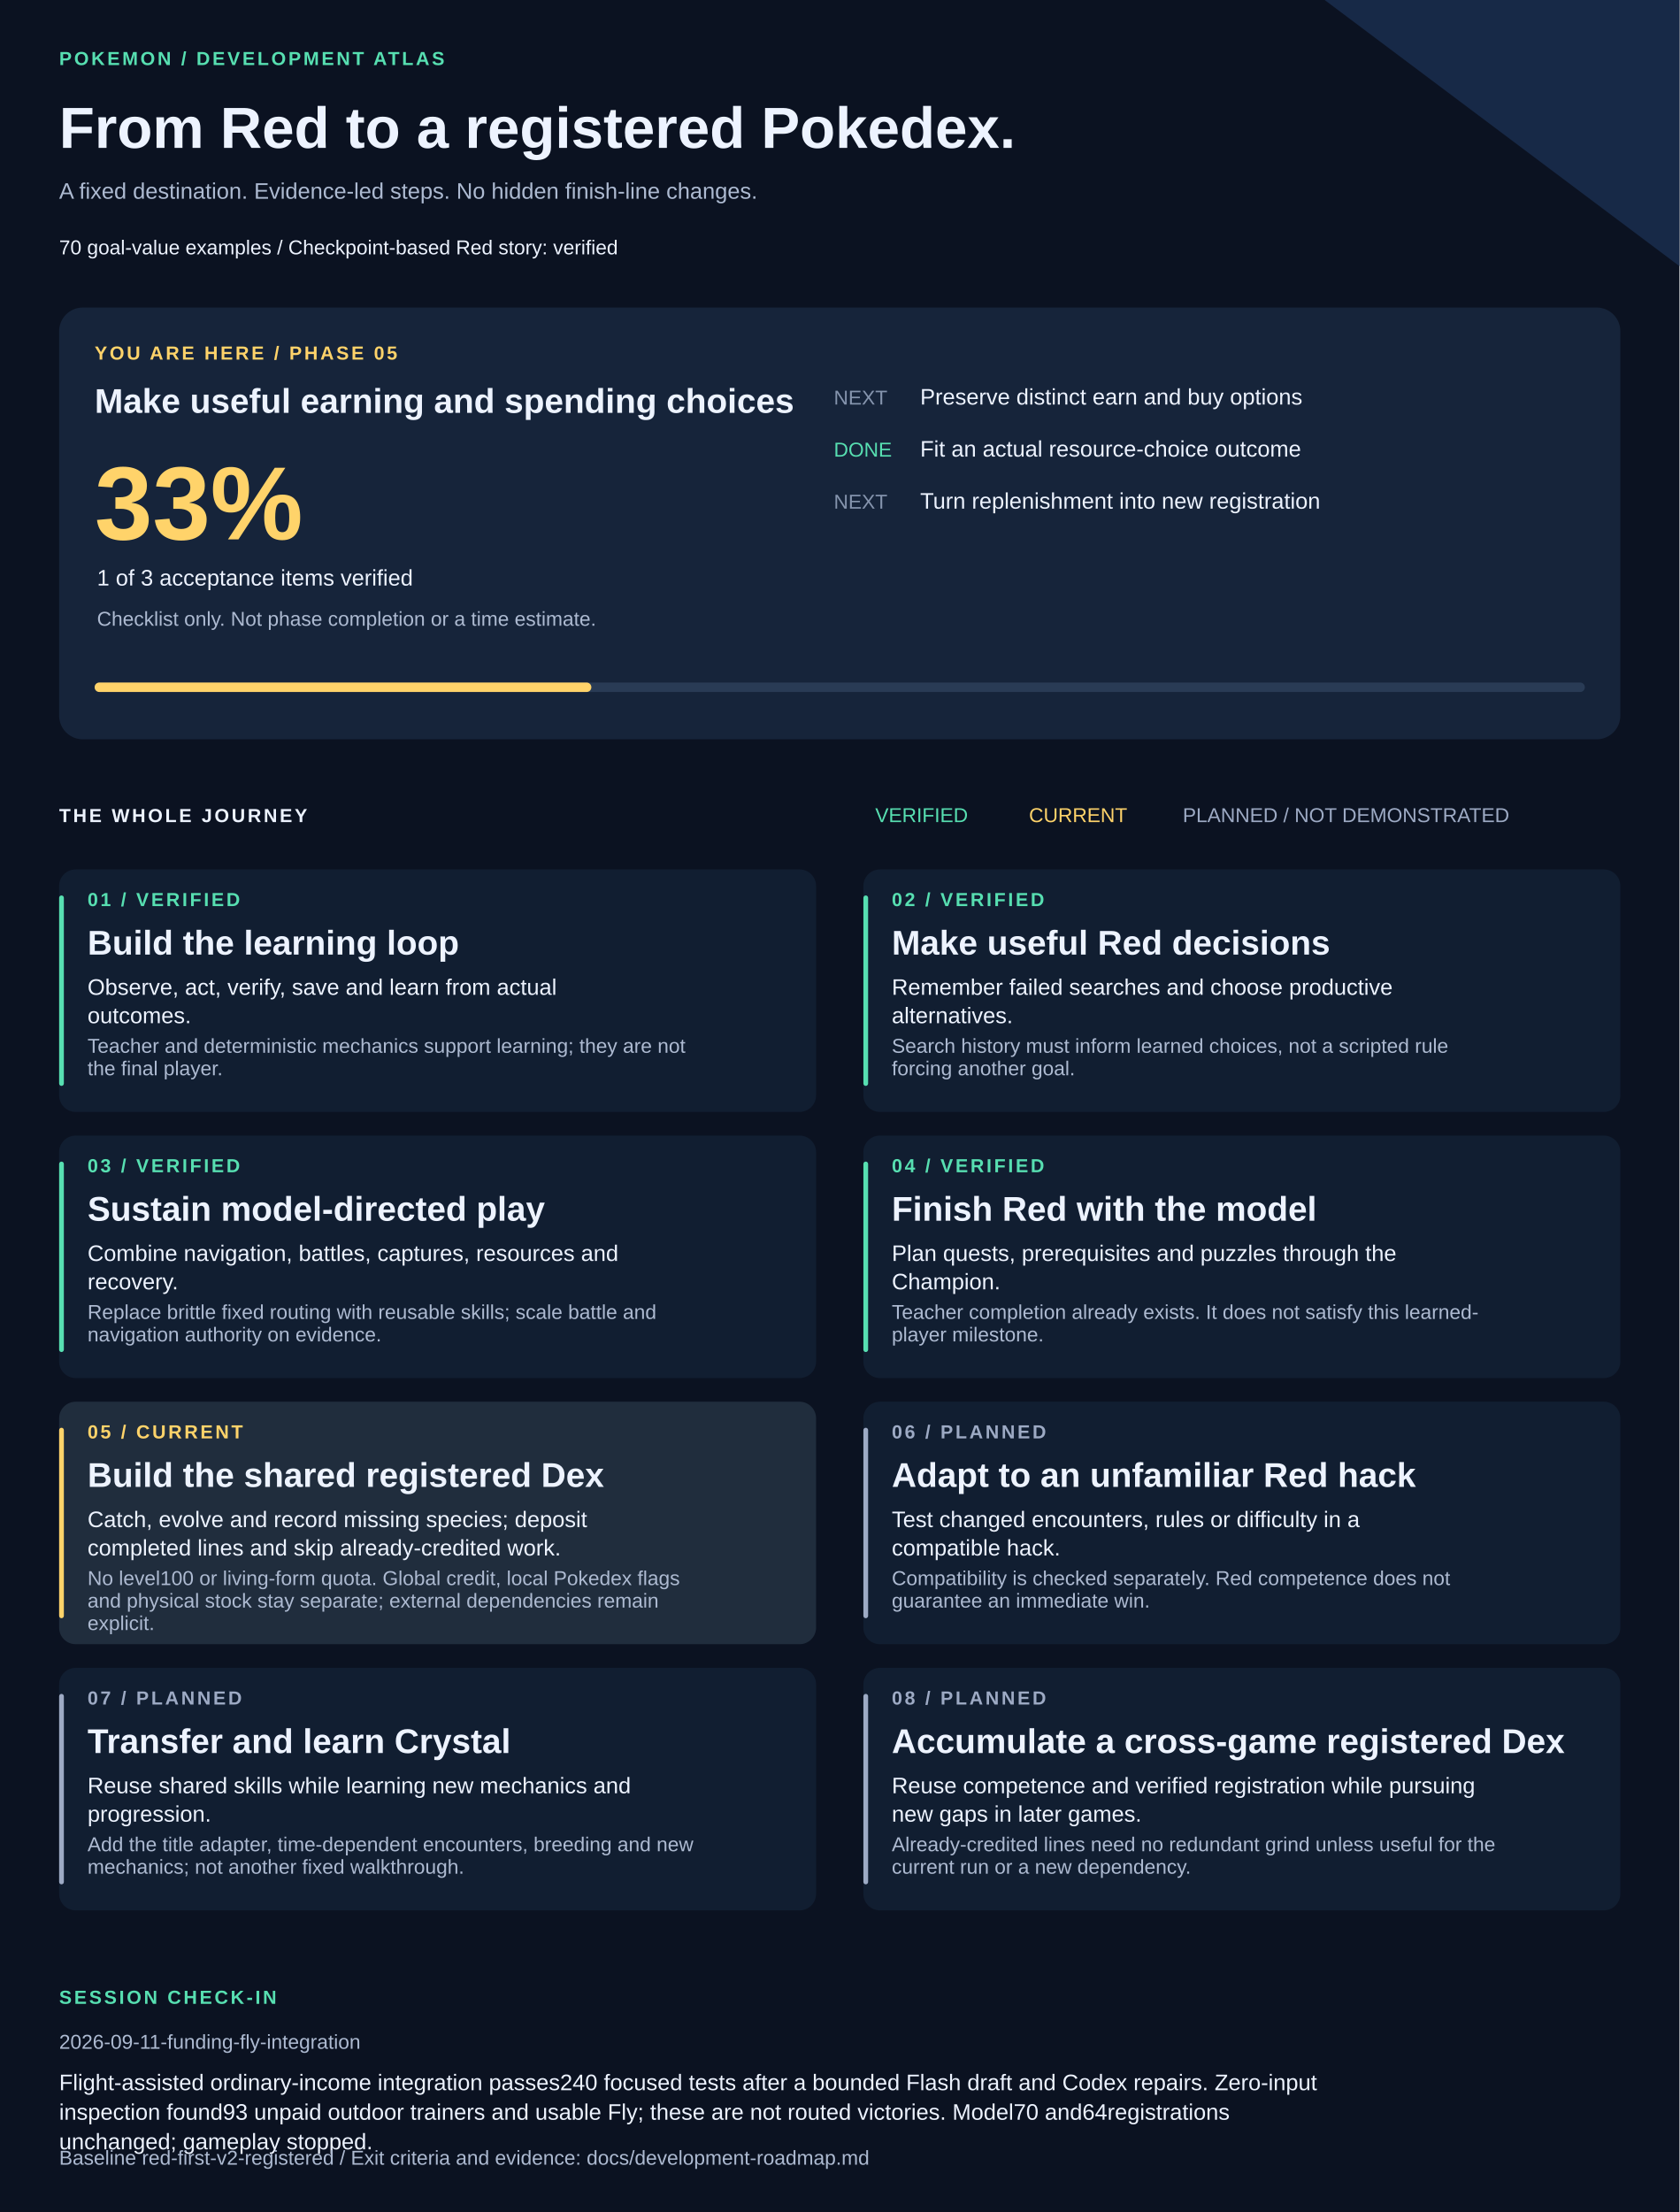
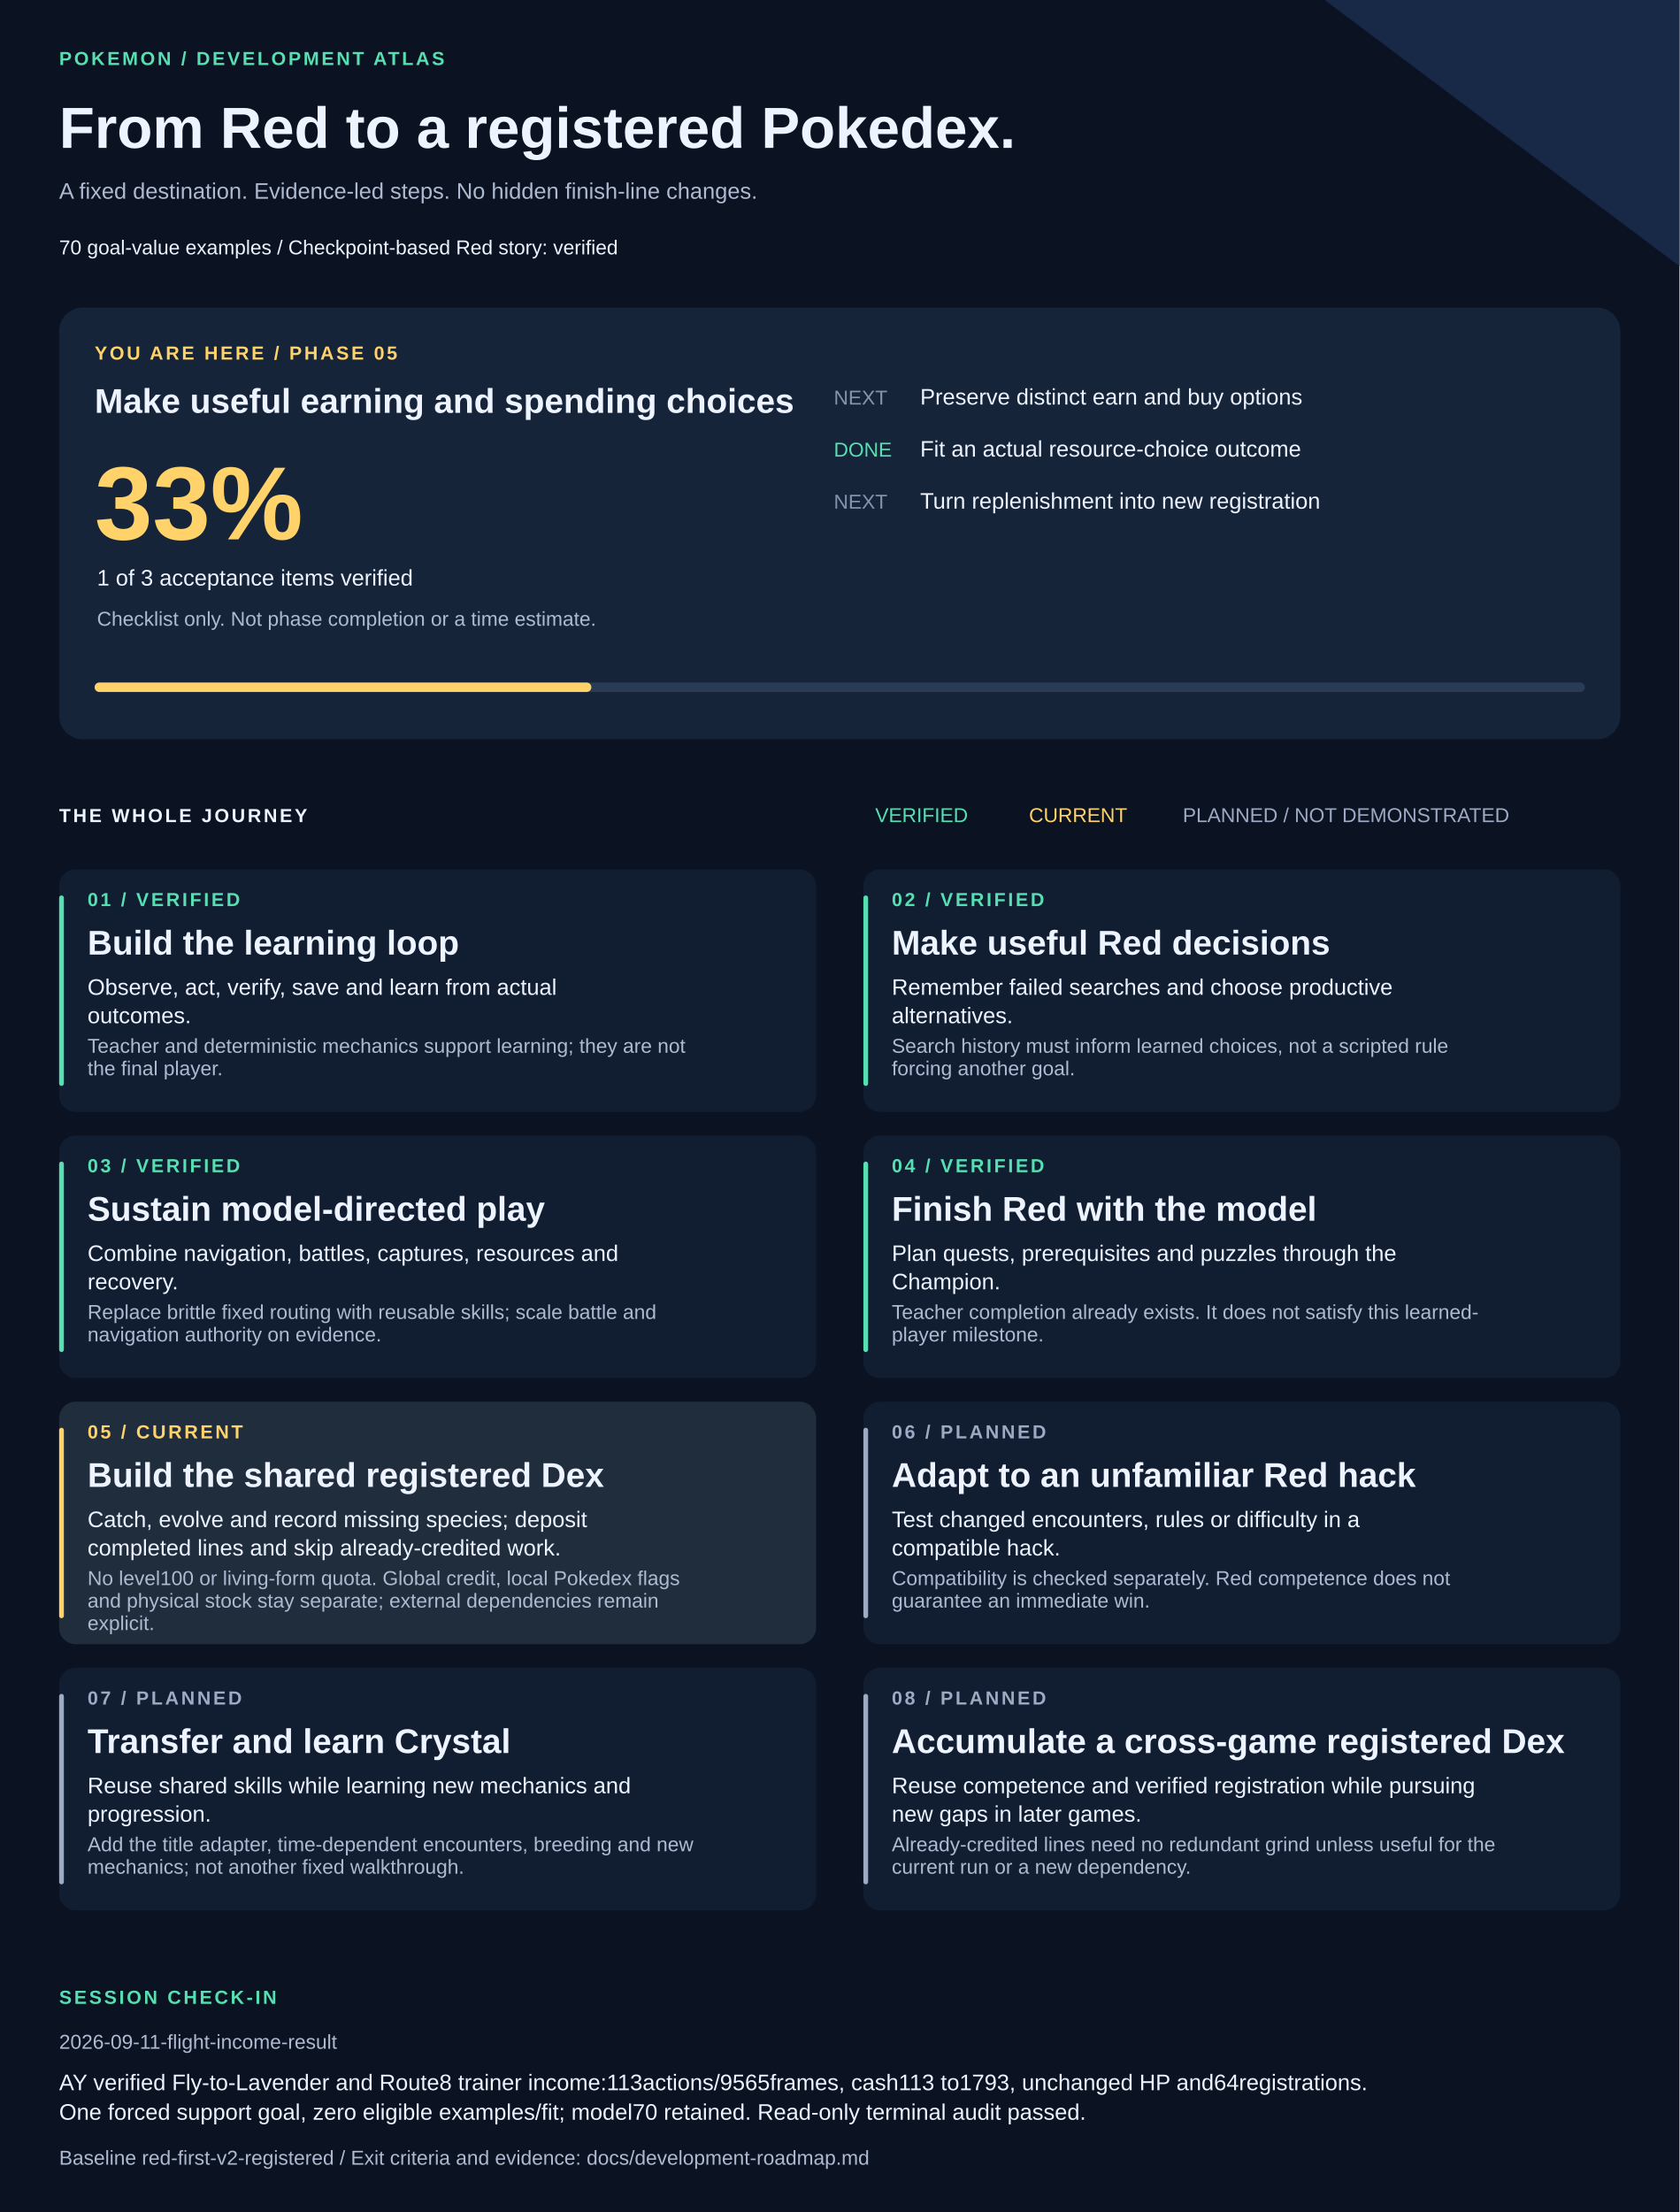
<svg xmlns="http://www.w3.org/2000/svg" width="1420" height="1870" viewBox="0 0 1420 1870" role="img" aria-labelledby="title description">
  <style>text{font-family:Arial,Helvetica,sans-serif;fill:#edf3ff}.muted{fill:#adbad1}.eyebrow{font-size:16px;letter-spacing:2px;font-weight:bold}.heading{font-size:29px;font-weight:bold}.body{font-size:19px}.small{font-size:17px}</style>
  <rect width="1420" height="1870" fill="#0b1221" />
  <path d="M1120 0H1420V225Z" fill="#172947" />
  <text x="50" y="55" class="eyebrow" style="fill:#57dfb1">POKEMON / DEVELOPMENT ATLAS</text>
  <text x="50" y="125" style="font-size:49px;font-weight:bold">From Red to a registered Pokedex.</text>
  <text x="50" y="168" class="body muted">A fixed destination. Evidence-led steps. No hidden finish-line changes.</text>
  <text x="50" y="215" class="small">70 goal-value examples  /  Checkpoint-based Red story: verified</text>
  <rect x="50" y="260" width="1320" height="365" rx="20" fill="#16243a" />
  <text x="80" y="304" class="eyebrow" style="fill:#ffd36a">YOU ARE HERE / PHASE 05</text>
  <text x="80" y="349" class="heading">Make useful earning and spending choices</text>
  <text x="80" y="456" style="font-size:88px;font-weight:bold;fill:#ffd36a">33%</text>
  <text x="82" y="495" class="body">1 of 3 acceptance items verified</text>
  <text x="82" y="529" class="small muted">Checklist only. Not phase completion or a time estimate.</text>
  <text x="705" y="342" class="small" style="fill:#8594ad">NEXT</text>
  <text x="778" y="342" class="body">Preserve distinct earn and buy options</text>
  <text x="705" y="386" class="small" style="fill:#57dfb1">DONE</text>
  <text x="778" y="386" class="body">Fit an actual resource-choice outcome</text>
  <text x="705" y="430" class="small" style="fill:#8594ad">NEXT</text>
  <text x="778" y="430" class="body">Turn replenishment into new registration</text>
  <rect x="80" y="577" width="1260" height="8" rx="4" fill="#293b55" />
  <rect x="80" y="577" width="420" height="8" rx="4" fill="#ffd36a" />
  <text x="50" y="695" class="eyebrow">THE WHOLE JOURNEY</text>
  <text x="740" y="695" class="small" style="fill:#57dfb1">VERIFIED</text>
  <text x="870" y="695" class="small" style="fill:#ffd36a">CURRENT</text>
  <text x="1000" y="695" class="small" style="fill:#9daac4">PLANNED / NOT DEMONSTRATED</text>
  <rect x="50" y="735" width="640" height="205" rx="14" fill="#111e31" />
  <rect x="50" y="757" width="4" height="161" rx="2" fill="#57dfb1" />
  <text x="74" y="766" class="eyebrow" style="fill:#57dfb1">01 / VERIFIED</text>
  <text x="74" y="807" class="heading">Build the learning loop</text>
  <text x="74" y="841" class="body">Observe, act, verify, save and learn from actual</text>
  <text x="74" y="865" class="body">outcomes.</text>
  <text x="74" y="890" class="small muted">Teacher and deterministic mechanics support learning; they are not</text>
  <text x="74" y="909" class="small muted">the final player.</text>
  <rect x="730" y="735" width="640" height="205" rx="14" fill="#111e31" />
  <rect x="730" y="757" width="4" height="161" rx="2" fill="#57dfb1" />
  <text x="754" y="766" class="eyebrow" style="fill:#57dfb1">02 / VERIFIED</text>
  <text x="754" y="807" class="heading">Make useful Red decisions</text>
  <text x="754" y="841" class="body">Remember failed searches and choose productive</text>
  <text x="754" y="865" class="body">alternatives.</text>
  <text x="754" y="890" class="small muted">Search history must inform learned choices, not a scripted rule</text>
  <text x="754" y="909" class="small muted">forcing another goal.</text>
  <rect x="50" y="960" width="640" height="205" rx="14" fill="#111e31" />
  <rect x="50" y="982" width="4" height="161" rx="2" fill="#57dfb1" />
  <text x="74" y="991" class="eyebrow" style="fill:#57dfb1">03 / VERIFIED</text>
  <text x="74" y="1032" class="heading">Sustain model-directed play</text>
  <text x="74" y="1066" class="body">Combine navigation, battles, captures, resources and</text>
  <text x="74" y="1090" class="body">recovery.</text>
  <text x="74" y="1115" class="small muted">Replace brittle fixed routing with reusable skills; scale battle and</text>
  <text x="74" y="1134" class="small muted">navigation authority on evidence.</text>
  <rect x="730" y="960" width="640" height="205" rx="14" fill="#111e31" />
  <rect x="730" y="982" width="4" height="161" rx="2" fill="#57dfb1" />
  <text x="754" y="991" class="eyebrow" style="fill:#57dfb1">04 / VERIFIED</text>
  <text x="754" y="1032" class="heading">Finish Red with the model</text>
  <text x="754" y="1066" class="body">Plan quests, prerequisites and puzzles through the</text>
  <text x="754" y="1090" class="body">Champion.</text>
  <text x="754" y="1115" class="small muted">Teacher completion already exists. It does not satisfy this learned-</text>
  <text x="754" y="1134" class="small muted">player milestone.</text>
  <rect x="50" y="1185" width="640" height="205" rx="14" fill="#202d3d" />
  <rect x="50" y="1207" width="4" height="161" rx="2" fill="#ffd36a" />
  <text x="74" y="1216" class="eyebrow" style="fill:#ffd36a">05 / CURRENT</text>
  <text x="74" y="1257" class="heading">Build the shared registered Dex</text>
  <text x="74" y="1291" class="body">Catch, evolve and record missing species; deposit</text>
  <text x="74" y="1315" class="body">completed lines and skip already-credited work.</text>
  <text x="74" y="1340" class="small muted">No level100 or living-form quota. Global credit, local Pokedex flags</text>
  <text x="74" y="1359" class="small muted">and physical stock stay separate; external dependencies remain</text>
  <text x="74" y="1378" class="small muted">explicit.</text>
  <rect x="730" y="1185" width="640" height="205" rx="14" fill="#111e31" />
  <rect x="730" y="1207" width="4" height="161" rx="2" fill="#9daac4" />
  <text x="754" y="1216" class="eyebrow" style="fill:#9daac4">06 / PLANNED</text>
  <text x="754" y="1257" class="heading">Adapt to an unfamiliar Red hack</text>
  <text x="754" y="1291" class="body">Test changed encounters, rules or difficulty in a</text>
  <text x="754" y="1315" class="body">compatible hack.</text>
  <text x="754" y="1340" class="small muted">Compatibility is checked separately. Red competence does not</text>
  <text x="754" y="1359" class="small muted">guarantee an immediate win.</text>
  <rect x="50" y="1410" width="640" height="205" rx="14" fill="#111e31" />
  <rect x="50" y="1432" width="4" height="161" rx="2" fill="#9daac4" />
  <text x="74" y="1441" class="eyebrow" style="fill:#9daac4">07 / PLANNED</text>
  <text x="74" y="1482" class="heading">Transfer and learn Crystal</text>
  <text x="74" y="1516" class="body">Reuse shared skills while learning new mechanics and</text>
  <text x="74" y="1540" class="body">progression.</text>
  <text x="74" y="1565" class="small muted">Add the title adapter, time-dependent encounters, breeding and new</text>
  <text x="74" y="1584" class="small muted">mechanics; not another fixed walkthrough.</text>
  <rect x="730" y="1410" width="640" height="205" rx="14" fill="#111e31" />
  <rect x="730" y="1432" width="4" height="161" rx="2" fill="#9daac4" />
  <text x="754" y="1441" class="eyebrow" style="fill:#9daac4">08 / PLANNED</text>
  <text x="754" y="1482" class="heading">Accumulate a cross-game registered Dex</text>
  <text x="754" y="1516" class="body">Reuse competence and verified registration while pursuing</text>
  <text x="754" y="1540" class="body">new gaps in later games.</text>
  <text x="754" y="1565" class="small muted">Already-credited lines need no redundant grind unless useful for the</text>
  <text x="754" y="1584" class="small muted">current run or a new dependency.</text>
  <text x="50" y="1694" class="eyebrow" style="fill:#57dfb1">SESSION CHECK-IN</text>
-   <text x="50" y="1732" class="small muted">2026-09-11-funding-fly-integration</text>
-   <text x="50" y="1767" class="body">Flight-assisted ordinary-income integration passes240 focused tests after a bounded Flash draft and Codex repairs. Zero-input</text>
-   <text x="50" y="1792" class="body">inspection found93 unpaid outdoor trainers and usable Fly; these are not routed victories. Model70 and64registrations</text>
-   <text x="50" y="1817" class="body">unchanged; gameplay stopped.</text>
+   <text x="50" y="1732" class="small muted">2026-09-11-flight-income-result</text>
+   <text x="50" y="1767" class="body">AY verified Fly-to-Lavender and Route8 trainer income:113actions/9565frames, cash113 to1793, unchanged HP and64registrations.</text>
+   <text x="50" y="1792" class="body">One forced support goal, zero eligible examples/fit; model70 retained. Read-only terminal audit passed.</text>
  <text x="50" y="1830" class="small muted">Baseline red-first-v2-registered / Exit criteria and evidence: docs/development-roadmap.md</text>
</svg>
